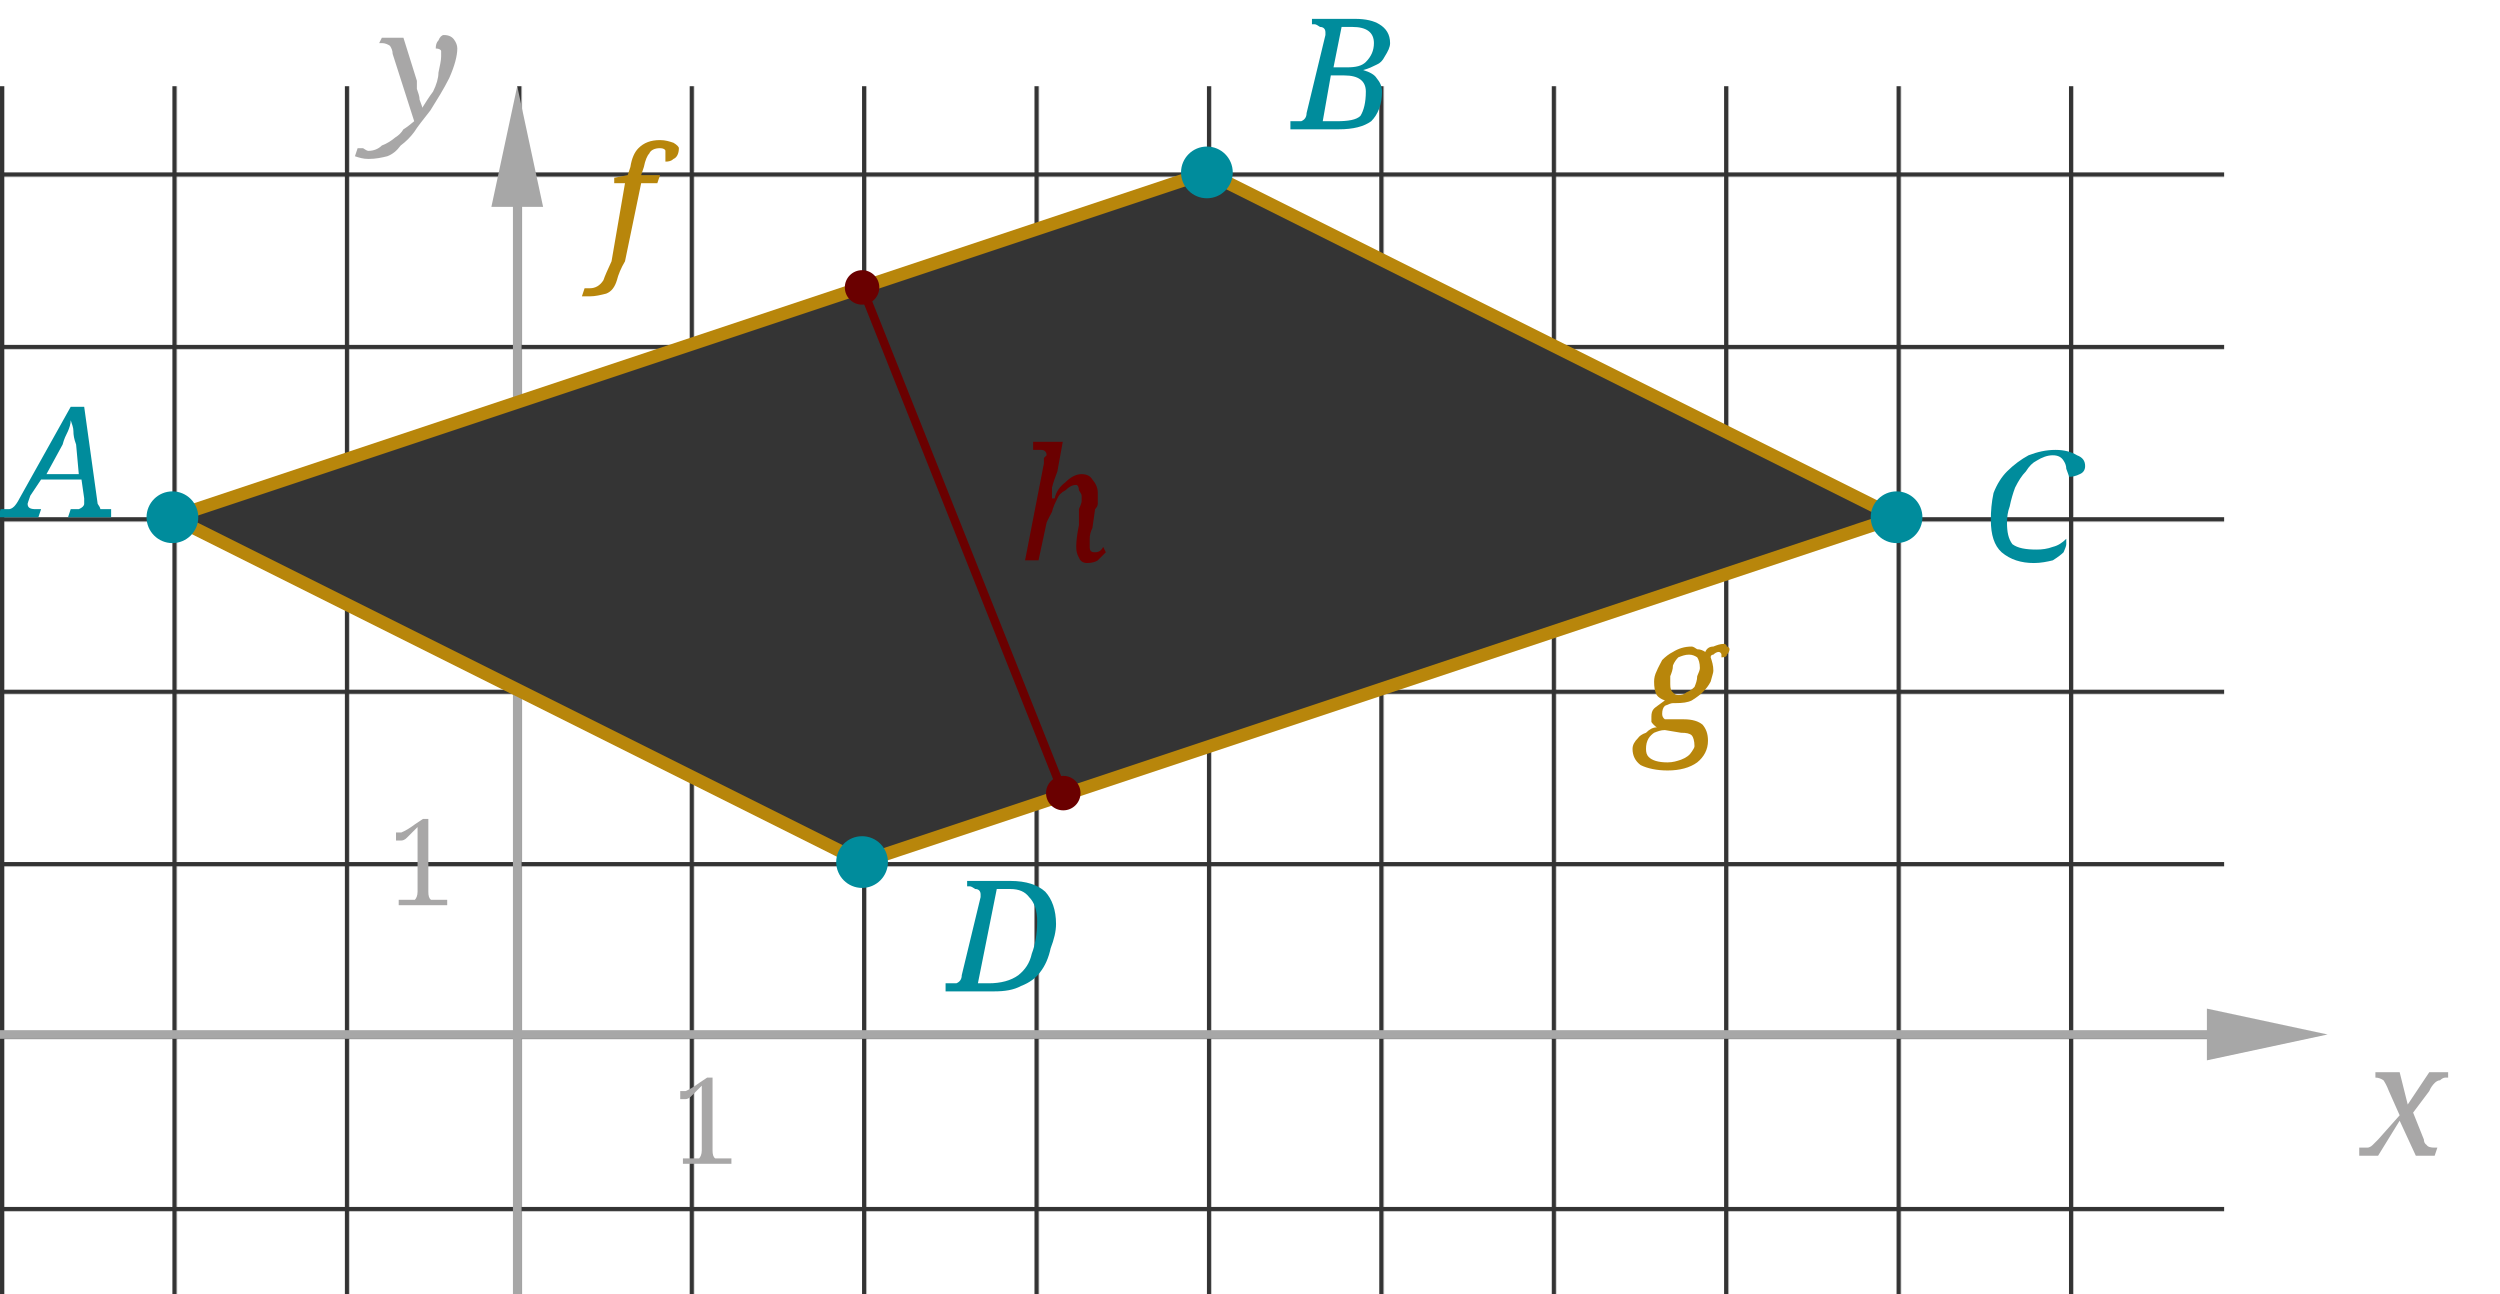
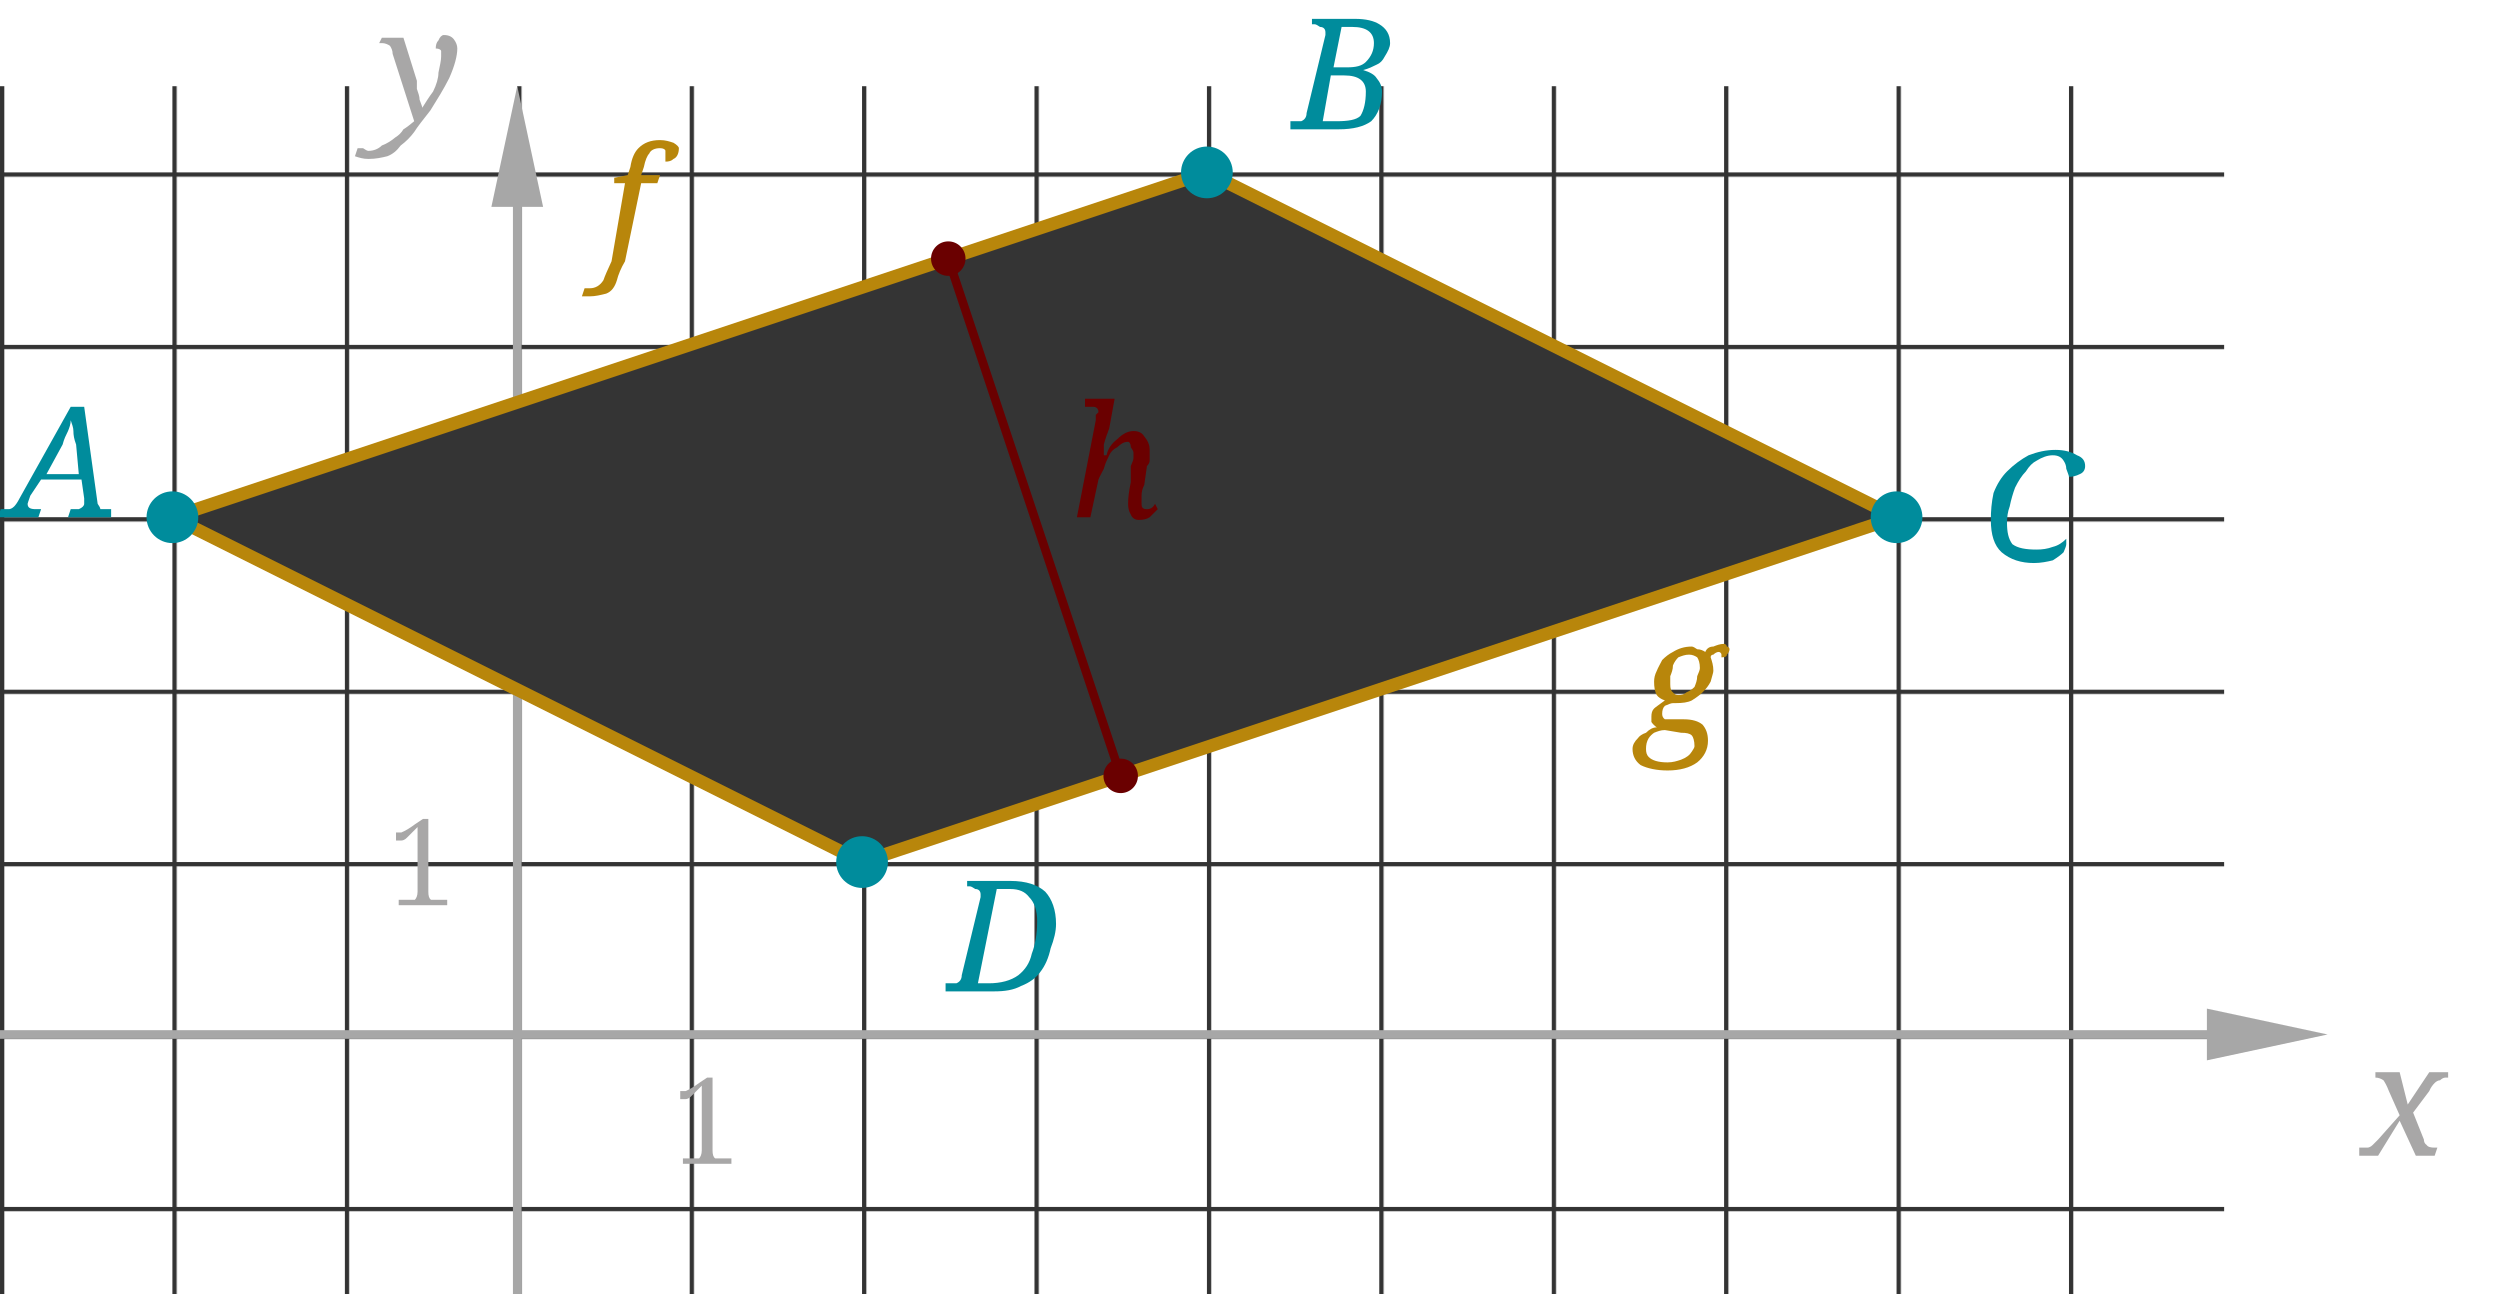
<svg xmlns="http://www.w3.org/2000/svg" viewBox="-3 -6 14.5 7.5" style="background-color: #232323">
  <defs>
    <pattern id="grid" width="1" height="1" patternUnits="userSpaceOnUse">
      <path d="M 1 0 L 0 0 0 1" fill="none" stroke="#333333" stroke-width="0.05" />
    </pattern>
  </defs>
  <rect x="-9.9" y="-5.5" width="19.8" height="11" fill="url(#grid)" />
  <line x1="-10" y1="0" x2="10" y2="0" stroke="#a7a7a7" stroke-width="0.05" />
  <polygon points="10.5,0 9.8,-0.15 9.8,0.15" fill="#a7a7a7" />
  <line x1="0" y1="5" x2="0" y2="-5" stroke="#a7a7a7" stroke-width="0.05" />
  <polygon points="0,-5.5 -0.15,-4.8 0.15,-4.8" fill="#a7a7a7" />
  <text x="10.7" y="0.7" font-family="serif" font-size="0.9" font-style="italic" fill="#a8a7a7">x</text>
  <text x="-0.8" y="-5.3" font-family="serif" font-size="0.9" font-style="italic" fill="#a8a7a7">y</text>
  <text x="0.9" y="0.75" font-family="serif" font-size="0.7" fill="#a8a7a7">1</text>
  <text x="-0.75" y="-0.75" font-family="serif" font-size="0.7" fill="#a8a7a7">1</text>
  <path stroke="darkgoldenrod" stroke-width="0.075" fill="#343434" d="M -2 -3 L 4 -5 8 -3 2 -1 -2 -3" />
-   <path stroke="#6a0000" stroke-width="0.05" d="M 2 -4.333 L 3.167 -1.4" />
-   <circle cx="2" cy="-4.333" r="0.1" fill="#6a0000" />
-   <circle cx="3.167" cy="-1.4" r="0.1" fill="#6a0000" />
+   <path stroke="#6a0000" stroke-width="0.05" d="M 2.5 -4.5 L 3.5 -1.5" />
+   <circle cx="2.5" cy="-4.5" r="0.1" fill="#6a0000" />
+   <circle cx="3.5" cy="-1.5" r="0.1" fill="#6a0000" />
  <circle cx="-2" cy="-3" r="0.15" fill="#008c9c" />
  <text x="-2.95" y="-3" fill="#008c9c" font-family="serif" font-size="0.9" font-style="italic">A</text>
  <circle cx="4" cy="-5" r="0.15" fill="#008c9c" />
  <text x="4.5" y="-5.25" fill="#008c9c" font-family="serif" font-size="0.9" font-style="italic">B</text>
  <circle cx="8" cy="-3" r="0.15" fill="#008c9c" />
  <text x="8.5" y="-2.75" fill="#008c9c" font-family="serif" font-size="0.9" font-style="italic">C</text>
  <circle cx="2" cy="-1" r="0.15" fill="#008c9c" />
  <text x="2.5" y="-0.25" fill="#008c9c" font-family="serif" font-size="0.9" font-style="italic">D</text>
  <text x="0.5" y="-4.5" fill="darkgoldenrod" font-family="serif" font-size="0.9" font-style="italic">f</text>
  <text x="6.5" y="-1.75" fill="darkgoldenrod" font-family="serif" font-size="0.9" font-style="italic">g</text>
-   <text x="2.9" y="-2.75" fill="#6a0000" font-family="serif" font-size="0.9" font-style="italic">h</text>
+   <text x="3.2" y="-3.0" fill="#6a0000" font-family="serif" font-size="0.9" font-style="italic">h</text>
</svg>
